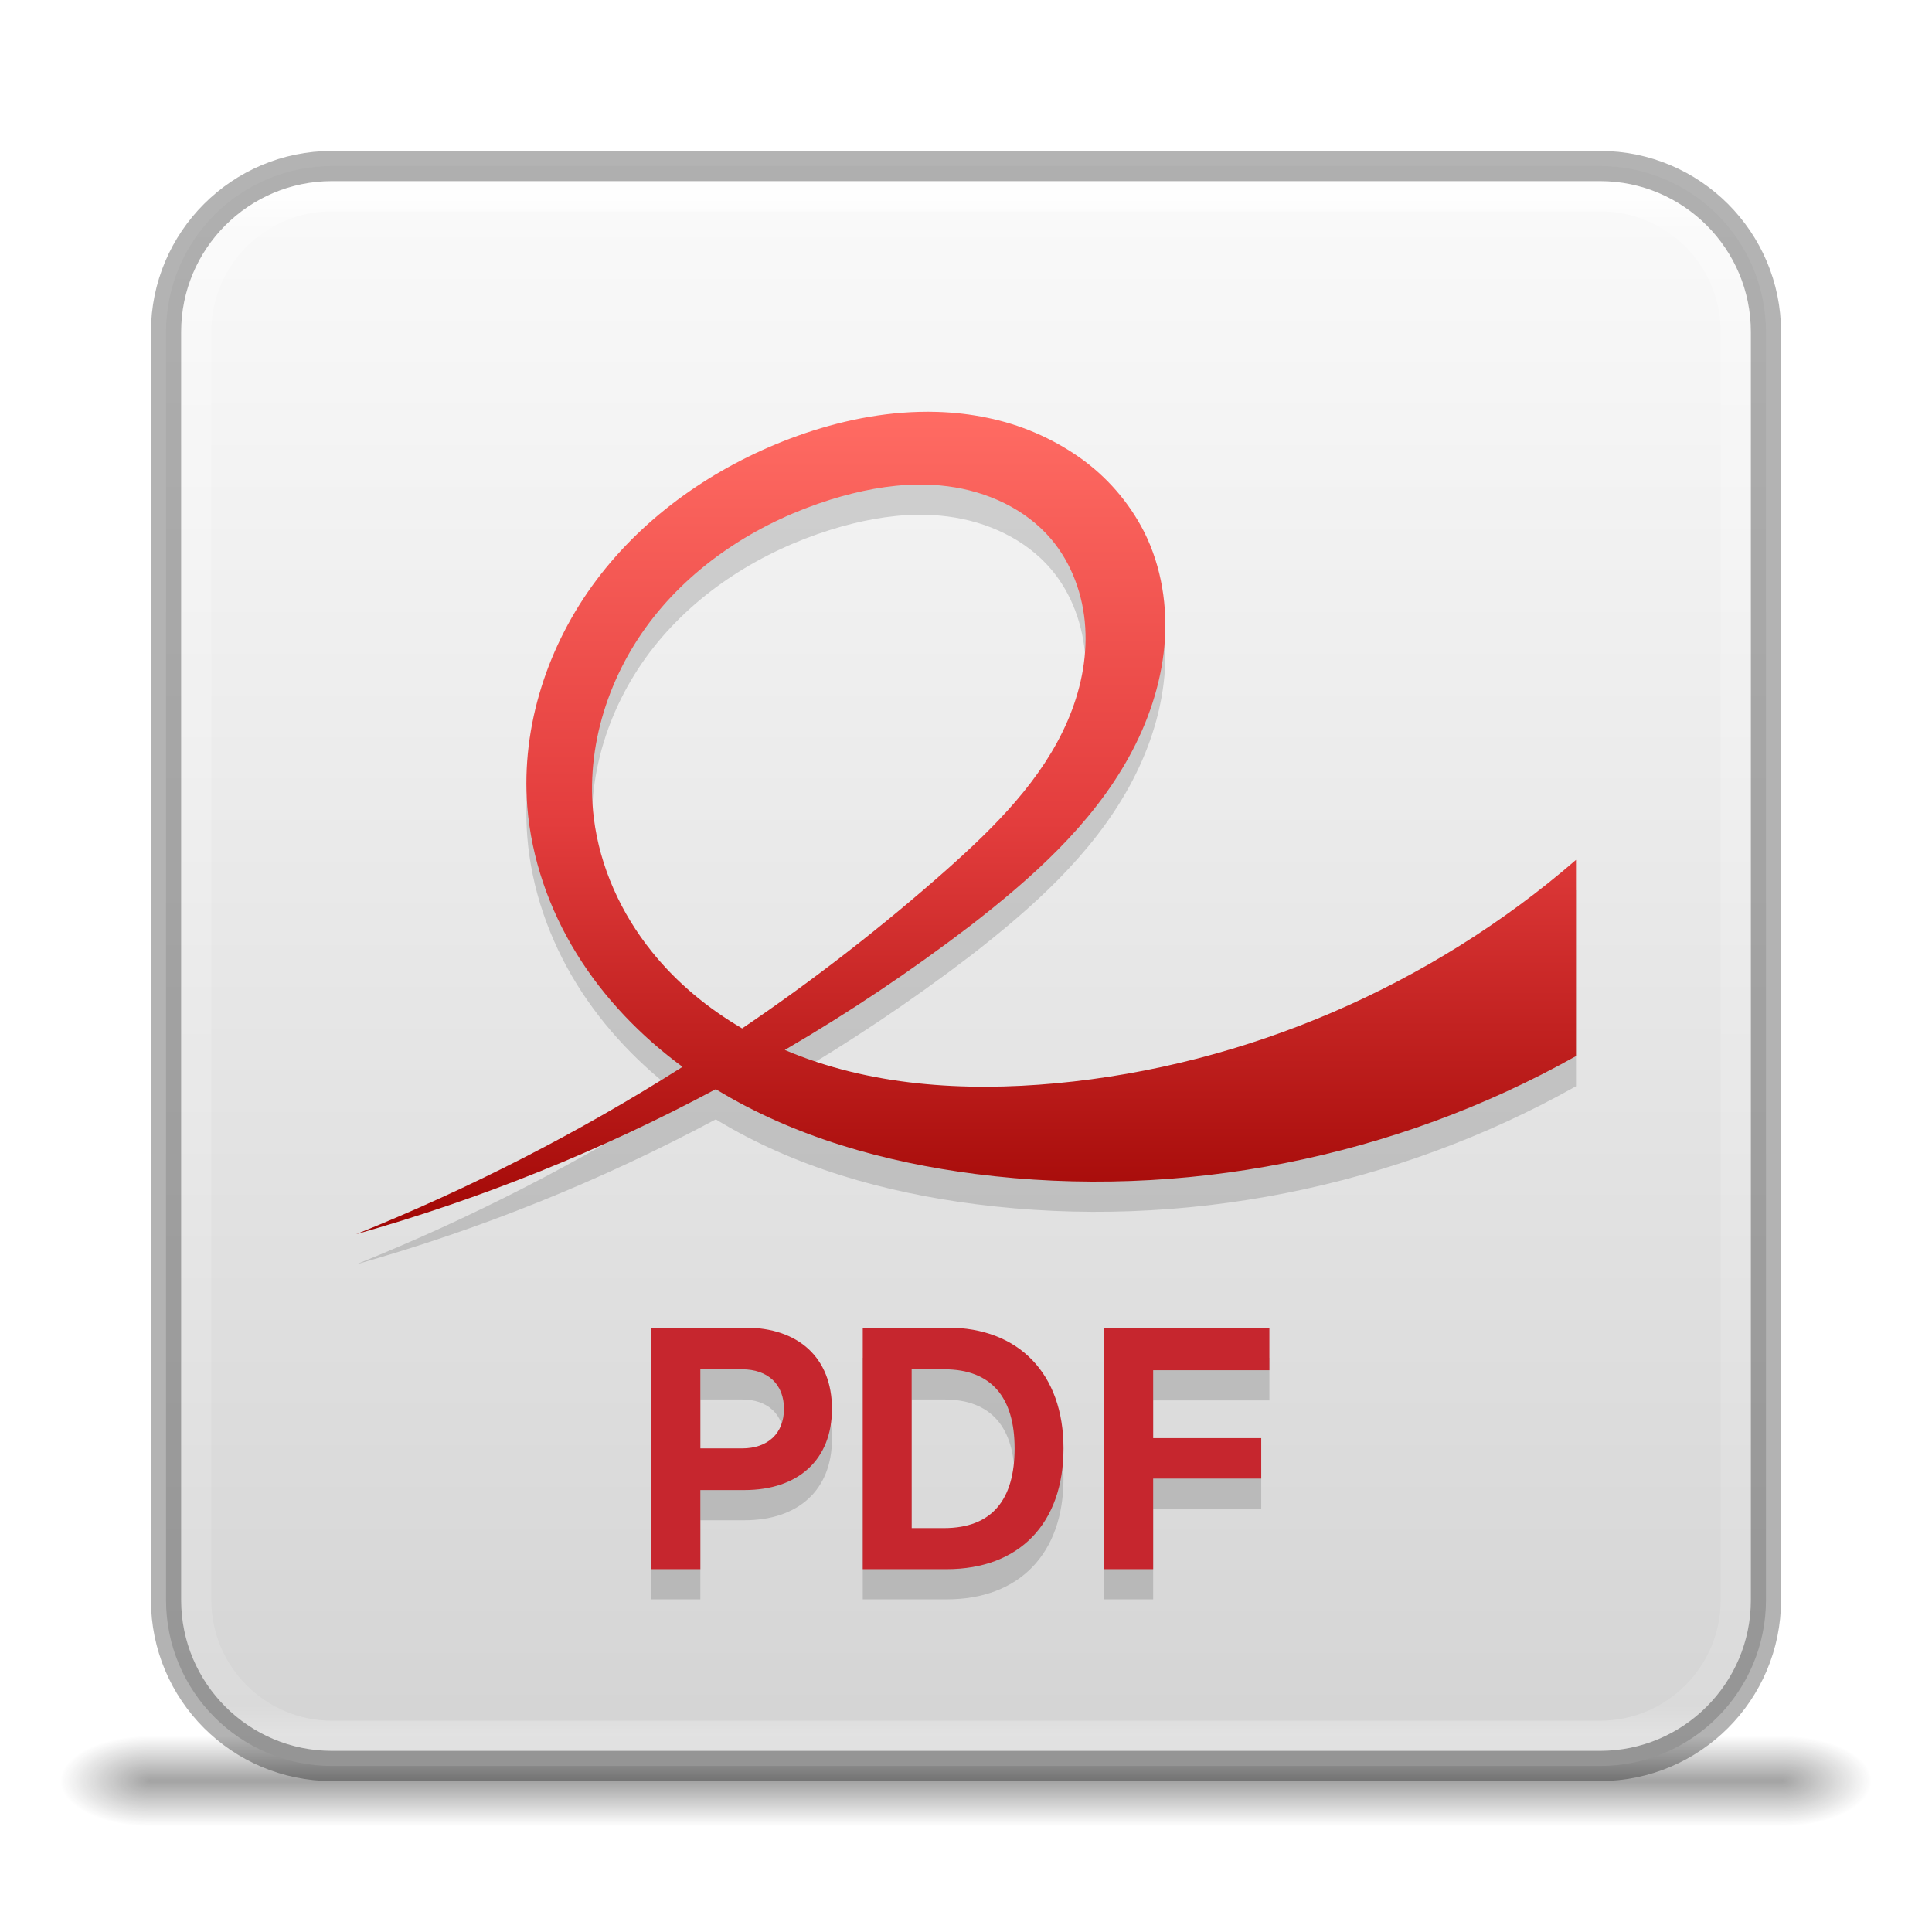
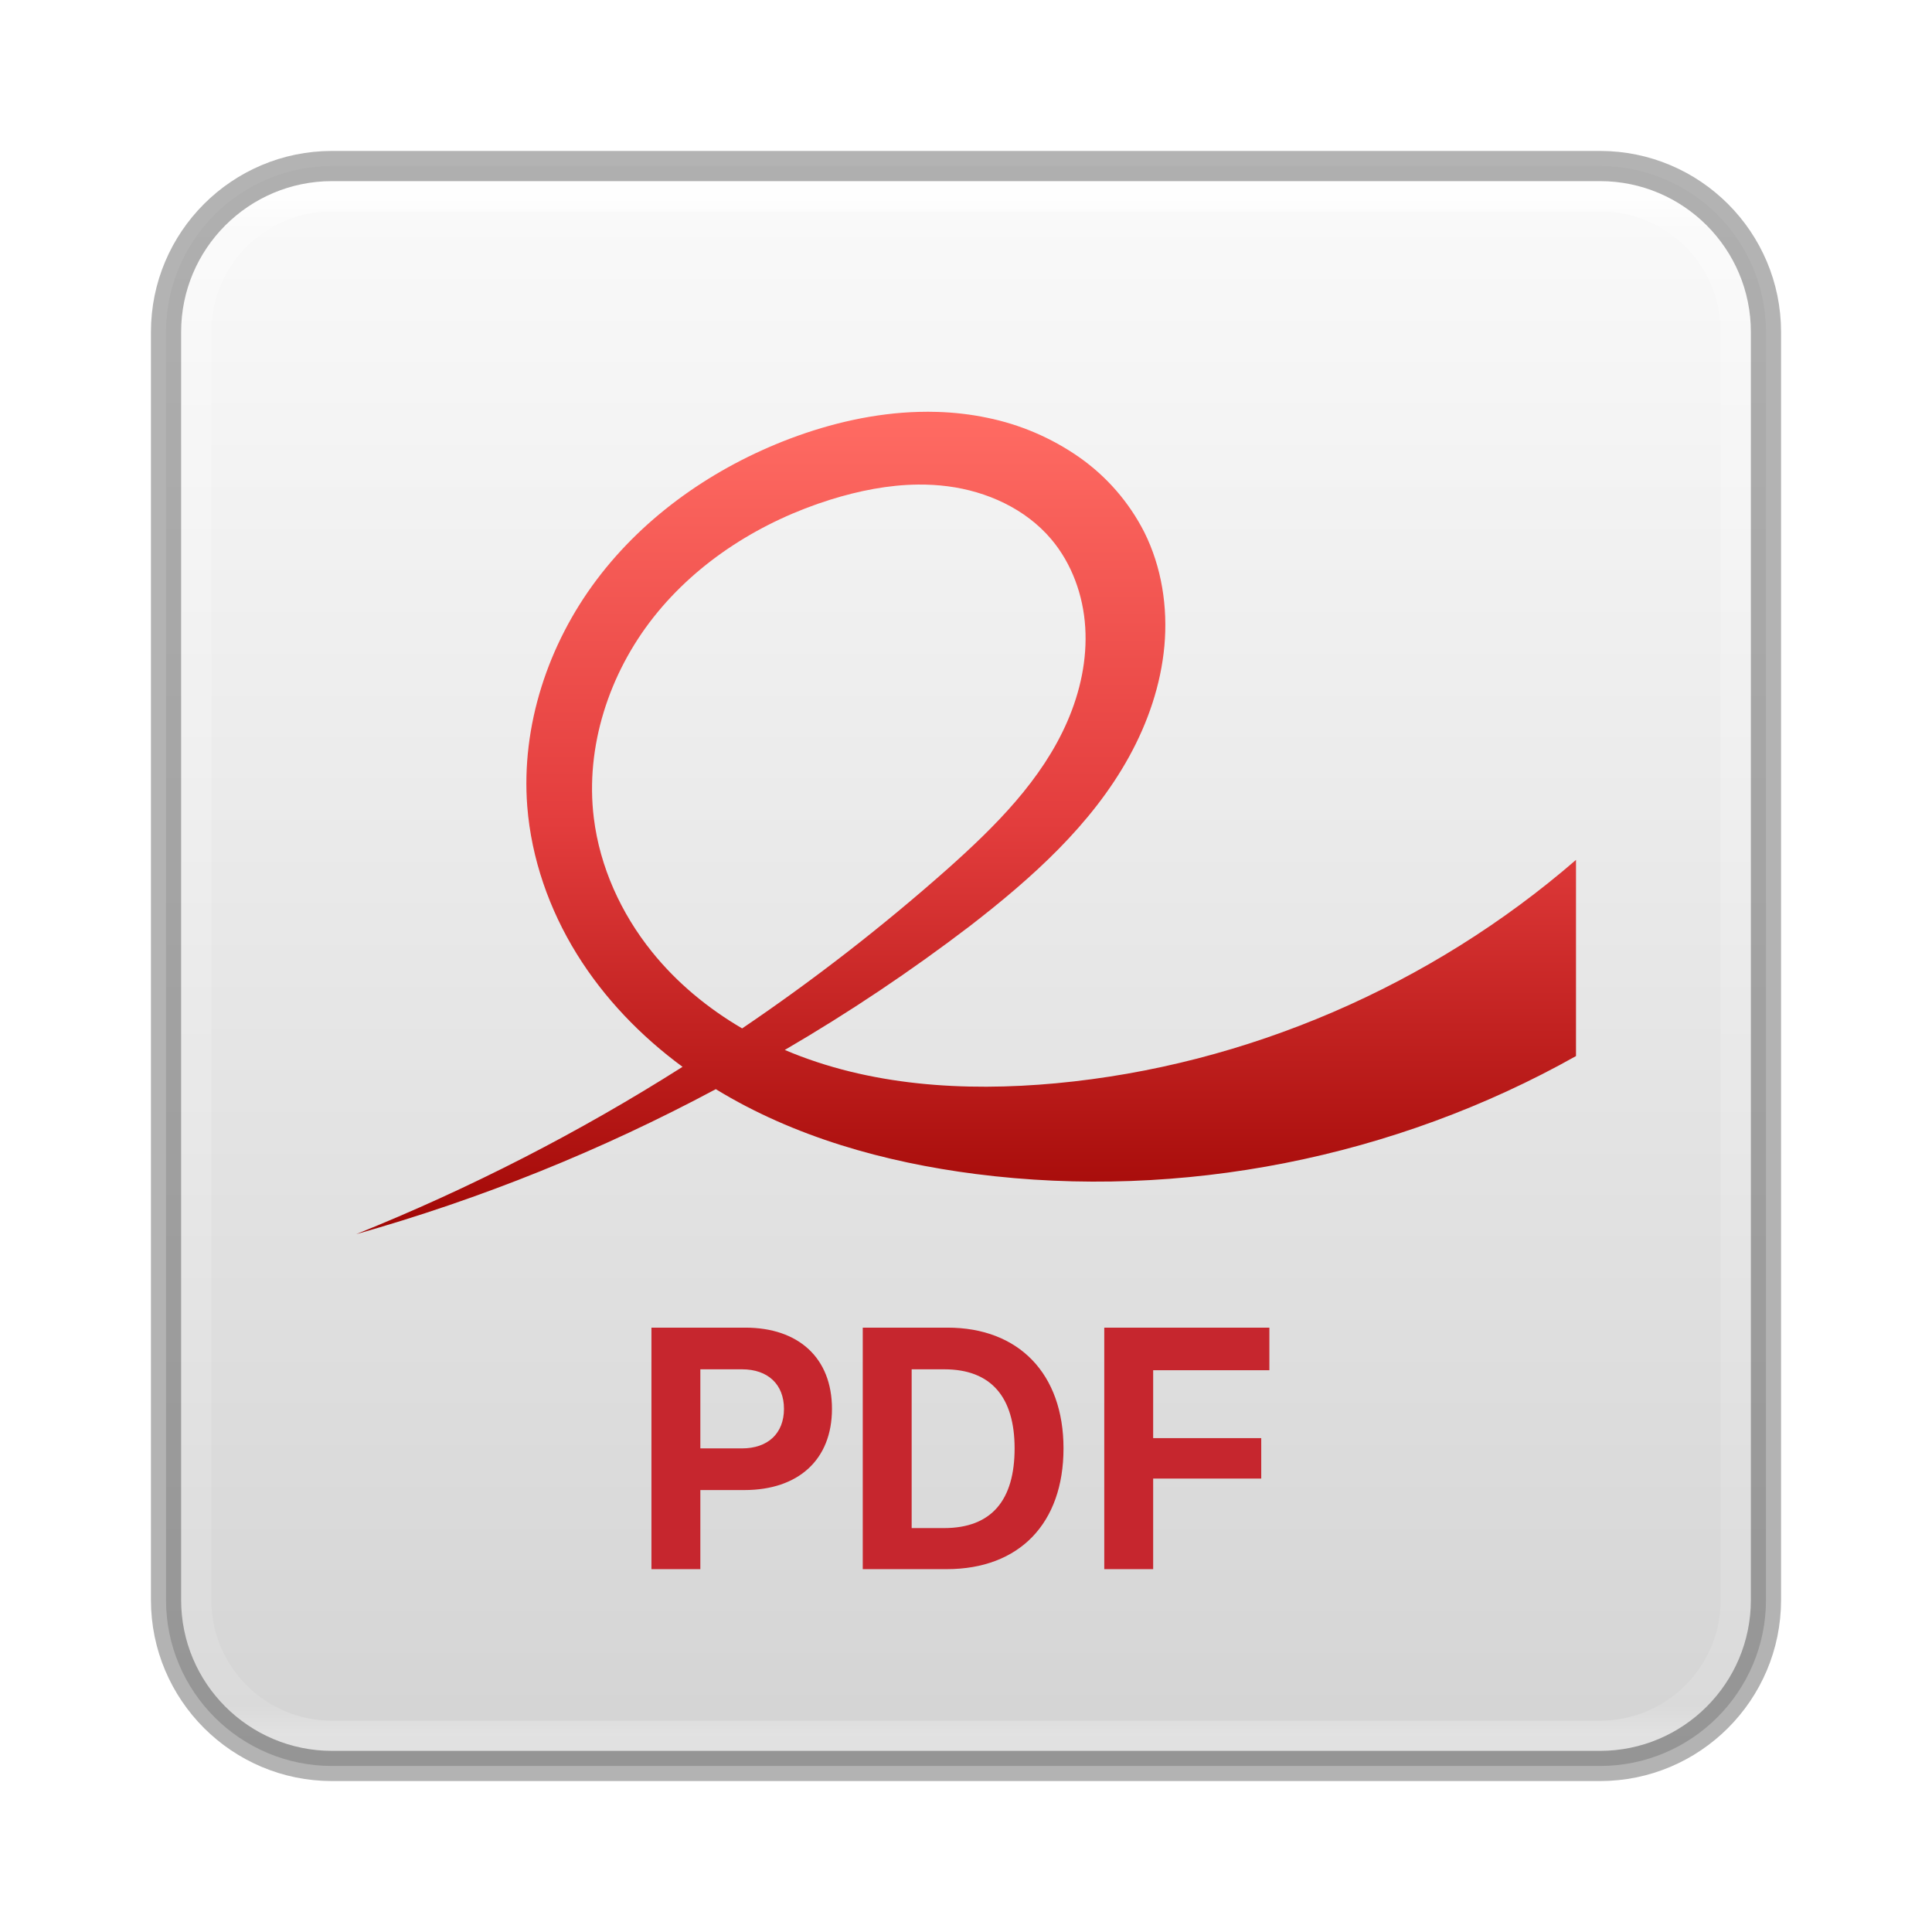
<svg xmlns="http://www.w3.org/2000/svg" width="64" height="64" viewBox="0 0 64 64">
  <defs>
-     <radialGradient id="sl" cx="1" cy="0.5" r="1" gradientTransform="matrix(1,0,0,0.5,0,0.25)">
-       <stop offset="0" stop-color="#181818" />
-       <stop offset="1" stop-color="#181818" stop-opacity="0" />
-     </radialGradient>
-     <radialGradient id="sr" cx="0" cy="0.5" r="1" gradientTransform="matrix(1,0,0,0.5,0,0.25)">
-       <stop offset="0" stop-color="#181818" />
-       <stop offset="1" stop-color="#181818" stop-opacity="0" />
-     </radialGradient>
-     <linearGradient id="sm" x1="0" y1="0" x2="0" y2="1">
-       <stop offset="0" stop-color="#181818" stop-opacity="0" />
-       <stop offset="0.5" stop-color="#181818" />
-       <stop offset="1" stop-color="#181818" stop-opacity="0" />
-     </linearGradient>
    <linearGradient id="bg" x1="0" y1="0" x2="0" y2="1">
      <stop offset="0" stop-color="#fafafa" />
      <stop offset="1" stop-color="#d4d4d4" />
    </linearGradient>
    <linearGradient id="hl" x1="0" y1="0" x2="0" y2="1">
      <stop offset="0" stop-color="#fff" stop-opacity="0.8" />
      <stop offset="0.018" stop-color="#fff" stop-opacity="0.24" />
      <stop offset="0.982" stop-color="#fff" stop-opacity="0.12" />
      <stop offset="1" stop-color="#fff" stop-opacity="0.3" />
    </linearGradient>
    <linearGradient id="red" x1="0" y1="0" x2="0" y2="1">
      <stop offset="0" stop-color="#ff6b63" />
      <stop offset="0.5" stop-color="#e33d3d" />
      <stop offset="1" stop-color="#a10705" />
    </linearGradient>
  </defs>
-   <g opacity="0.4">
-     <rect x="2" y="57.5" width="3" height="3" fill="url(#sl)" />
-     <rect x="5" y="57.5" width="54" height="3" fill="url(#sm)" />
-     <rect x="59" y="57.5" width="3" height="3" fill="url(#sr)" />
-   </g>
  <path d="M11,5.5 H53 A5.5,5.5 0 0 1 58.5,11 V53 A5.5,5.5 0 0 1 53,58.5 H11 A5.5,5.5 0 0 1 5.5,53 V11 A5.5,5.5 0 0 1 11,5.5 Z" fill="url(#bg)" />
  <path d="M11,6.5 H53 A4.5,4.5 0 0 1 57.5,11 V53 A4.5,4.5 0 0 1 53,57.5 H11 A4.5,4.5 0 0 1 6.5,53 V11 A4.5,4.5 0 0 1 11,6.5 Z" fill="none" stroke="url(#hl)" stroke-width="1" />
  <path d="M11,5.5 H53 A5.5,5.5 0 0 1 58.5,11 V53 A5.5,5.5 0 0 1 53,58.5 H11 A5.5,5.5 0 0 1 5.5,53 V11 A5.5,5.5 0 0 1 11,5.5 Z" fill="none" stroke="#000" stroke-opacity="0.3" stroke-width="1" />
-   <path d="M 62.045 29.01 C 58.845 29.098 55.645 29.833 52.641 30.969 C 47.134 33.059 42.097 36.548 38.557 41.254 C 35.013 45.963 33.038 51.916 33.494 57.791 C 33.794 61.597 35.096 65.306 37.105 68.553 C 39.096 71.773 41.773 74.547 44.822 76.789 A 146.322 146.322 0 0 1 21.014 88.996 A 131.084 131.084 0 0 0 47.248 78.418 C 52.942 81.9 59.574 83.757 66.219 84.609 C 81.229 86.529 96.817 83.413 110 76.004 L 110 61.693 C 99.429 70.853 85.984 76.696 72.047 77.99 C 65.369 78.609 58.43 78.178 52.281 75.557 A 131.084 131.084 0 0 0 65.781 66.52 C 70.284 63.038 74.65 59.152 77.396 54.168 C 78.771 51.674 79.713 48.924 79.973 46.09 C 80.229 43.255 79.779 40.338 78.51 37.791 A 14.963 14.963 0 0 0 73.744 32.307 A 17.984 17.984 0 0 0 67.043 29.438 C 65.845 29.188 64.633 29.05 63.416 29.012 C 62.96 28.997 62.502 28.997 62.045 29.01 z M 62.008 34.312 C 62.728 34.306 63.449 34.345 64.166 34.438 C 67.032 34.806 69.844 36.085 71.713 38.291 C 73.225 40.079 74.055 42.393 74.199 44.73 C 74.346 47.068 73.834 49.422 72.902 51.572 C 71.043 55.869 67.612 59.272 64.115 62.385 A 146.322 146.322 0 0 1 49.17 73.986 C 46.666 72.521 44.398 70.651 42.584 68.391 C 40.334 65.594 38.79 62.203 38.35 58.641 C 37.706 53.444 39.469 48.079 42.719 43.973 C 45.969 39.866 50.615 36.976 55.615 35.41 C 57.685 34.766 59.846 34.333 62.008 34.312 z " transform="translate(2.257 1.471) scale(0.45409)" fill="#000" opacity="0.15" />
  <path d="M 62.045 29.01 C 58.845 29.098 55.645 29.833 52.641 30.969 C 47.134 33.059 42.097 36.548 38.557 41.254 C 35.013 45.963 33.038 51.916 33.494 57.791 C 33.794 61.597 35.096 65.306 37.105 68.553 C 39.096 71.773 41.773 74.547 44.822 76.789 A 146.322 146.322 0 0 1 21.014 88.996 A 131.084 131.084 0 0 0 47.248 78.418 C 52.942 81.9 59.574 83.757 66.219 84.609 C 81.229 86.529 96.817 83.413 110 76.004 L 110 61.693 C 99.429 70.853 85.984 76.696 72.047 77.99 C 65.369 78.609 58.43 78.178 52.281 75.557 A 131.084 131.084 0 0 0 65.781 66.52 C 70.284 63.038 74.65 59.152 77.396 54.168 C 78.771 51.674 79.713 48.924 79.973 46.09 C 80.229 43.255 79.779 40.338 78.51 37.791 A 14.963 14.963 0 0 0 73.744 32.307 A 17.984 17.984 0 0 0 67.043 29.438 C 65.845 29.188 64.633 29.05 63.416 29.012 C 62.96 28.997 62.502 28.997 62.045 29.01 z M 62.008 34.312 C 62.728 34.306 63.449 34.345 64.166 34.438 C 67.032 34.806 69.844 36.085 71.713 38.291 C 73.225 40.079 74.055 42.393 74.199 44.73 C 74.346 47.068 73.834 49.422 72.902 51.572 C 71.043 55.869 67.612 59.272 64.115 62.385 A 146.322 146.322 0 0 1 49.17 73.986 C 46.666 72.521 44.398 70.651 42.584 68.391 C 40.334 65.594 38.79 62.203 38.35 58.641 C 37.706 53.444 39.469 48.079 42.719 43.973 C 45.969 39.866 50.615 36.976 55.615 35.41 C 57.685 34.766 59.846 34.333 62.008 34.312 z " transform="translate(2.257 0.471) scale(0.45409)" fill="url(#red)" />
-   <path d="M21.58 52.98L23.20 52.98L23.20 50.36L24.66 50.36C26.44 50.36 27.56 49.36 27.56 47.67C27.56 45.98 26.45 44.98 24.69 44.98L21.58 44.98ZM23.20 48.98L23.20 46.36L24.58 46.36C25.44 46.36 25.97 46.86 25.97 47.67C25.97 48.48 25.44 48.98 24.58 48.98ZM31.36 52.98C33.77 52.98 35.23 51.46 35.23 48.98C35.23 46.51 33.75 44.98 31.39 44.98L28.58 44.98L28.58 52.98ZM30.20 51.62L30.20 46.36L31.28 46.36C32.84 46.36 33.61 47.29 33.61 48.98C33.61 50.68 32.86 51.62 31.27 51.62ZM36.58 52.98L38.20 52.98L38.20 49.98L41.78 49.98L41.78 48.64L38.20 48.64L38.20 46.39L42.05 46.39L42.05 44.98L36.58 44.98ZM42.00 52.98" fill="#000" opacity="0.15" />
  <path d="M21.58 51.98L23.20 51.98L23.20 49.36L24.66 49.36C26.44 49.36 27.56 48.36 27.56 46.67C27.56 44.98 26.45 43.98 24.69 43.98L21.58 43.98ZM23.20 47.98L23.20 45.36L24.58 45.36C25.44 45.36 25.97 45.86 25.97 46.67C25.97 47.48 25.44 47.98 24.58 47.98ZM31.36 51.98C33.77 51.98 35.23 50.46 35.23 47.98C35.23 45.51 33.75 43.98 31.39 43.98L28.58 43.98L28.58 51.98ZM30.20 50.62L30.20 45.36L31.28 45.36C32.84 45.36 33.61 46.29 33.61 47.98C33.61 49.68 32.86 50.62 31.27 50.62ZM36.58 51.98L38.20 51.98L38.20 48.98L41.78 48.98L41.78 47.64L38.20 47.64L38.20 45.39L42.05 45.39L42.05 43.98L36.58 43.98ZM42.00 51.98" fill="#c6262e" />
</svg>
